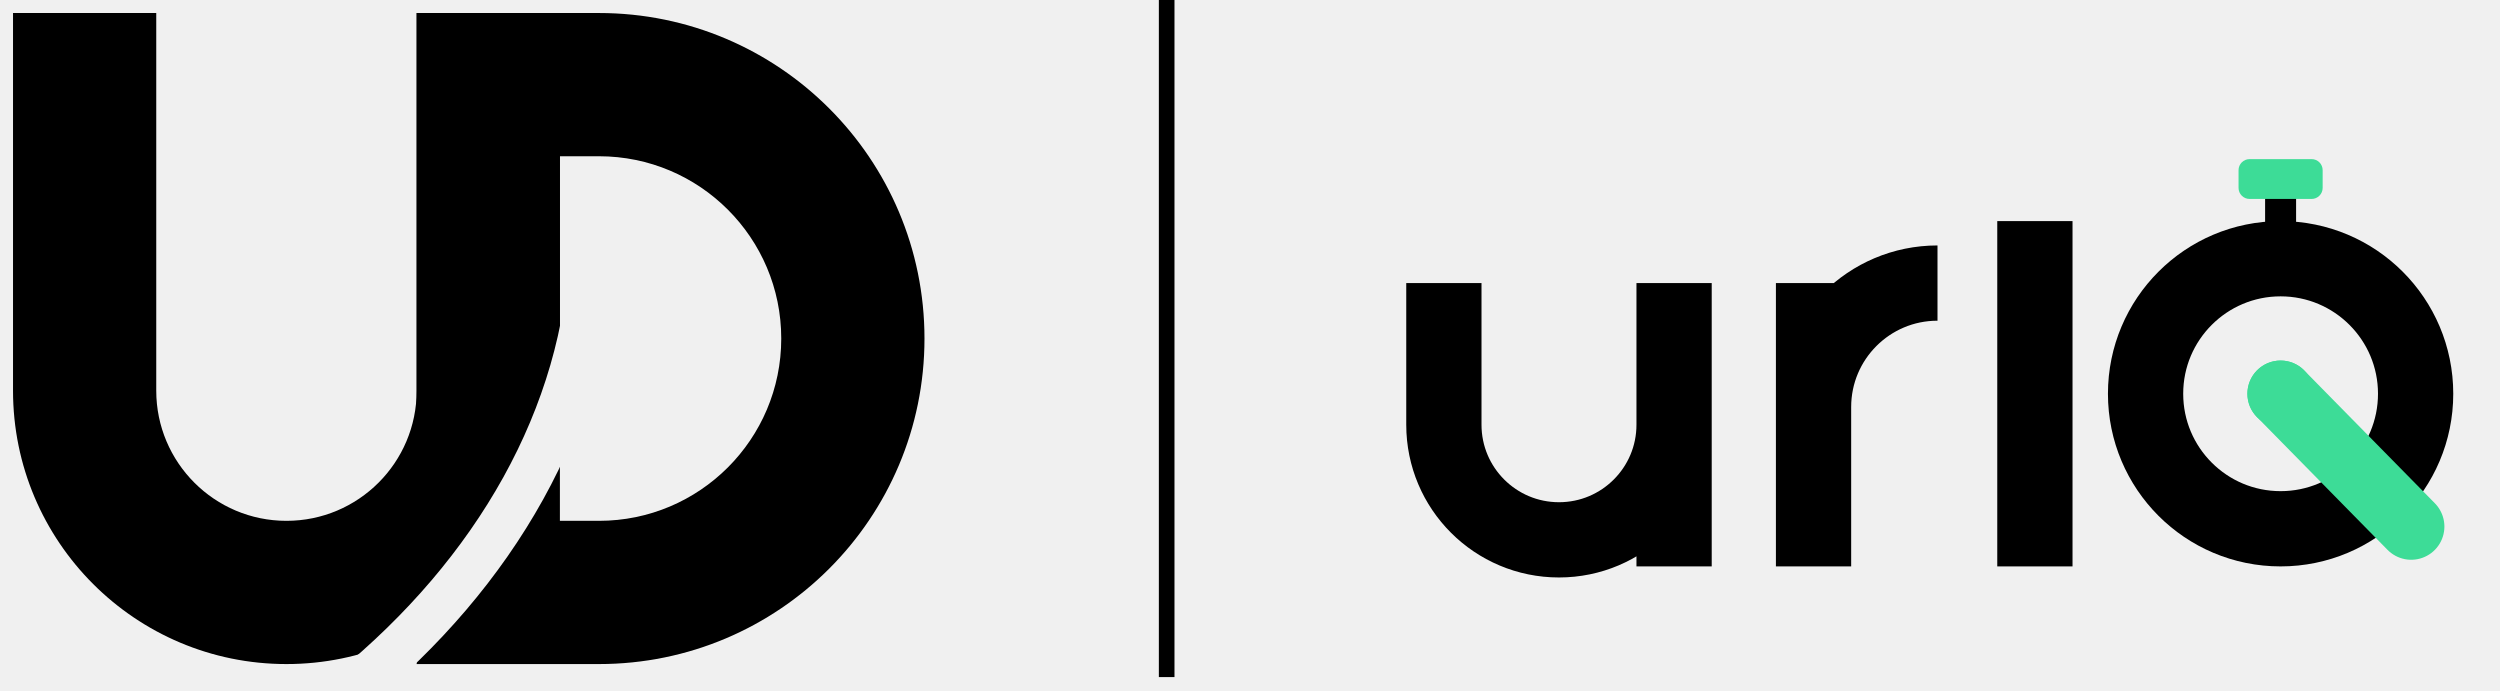
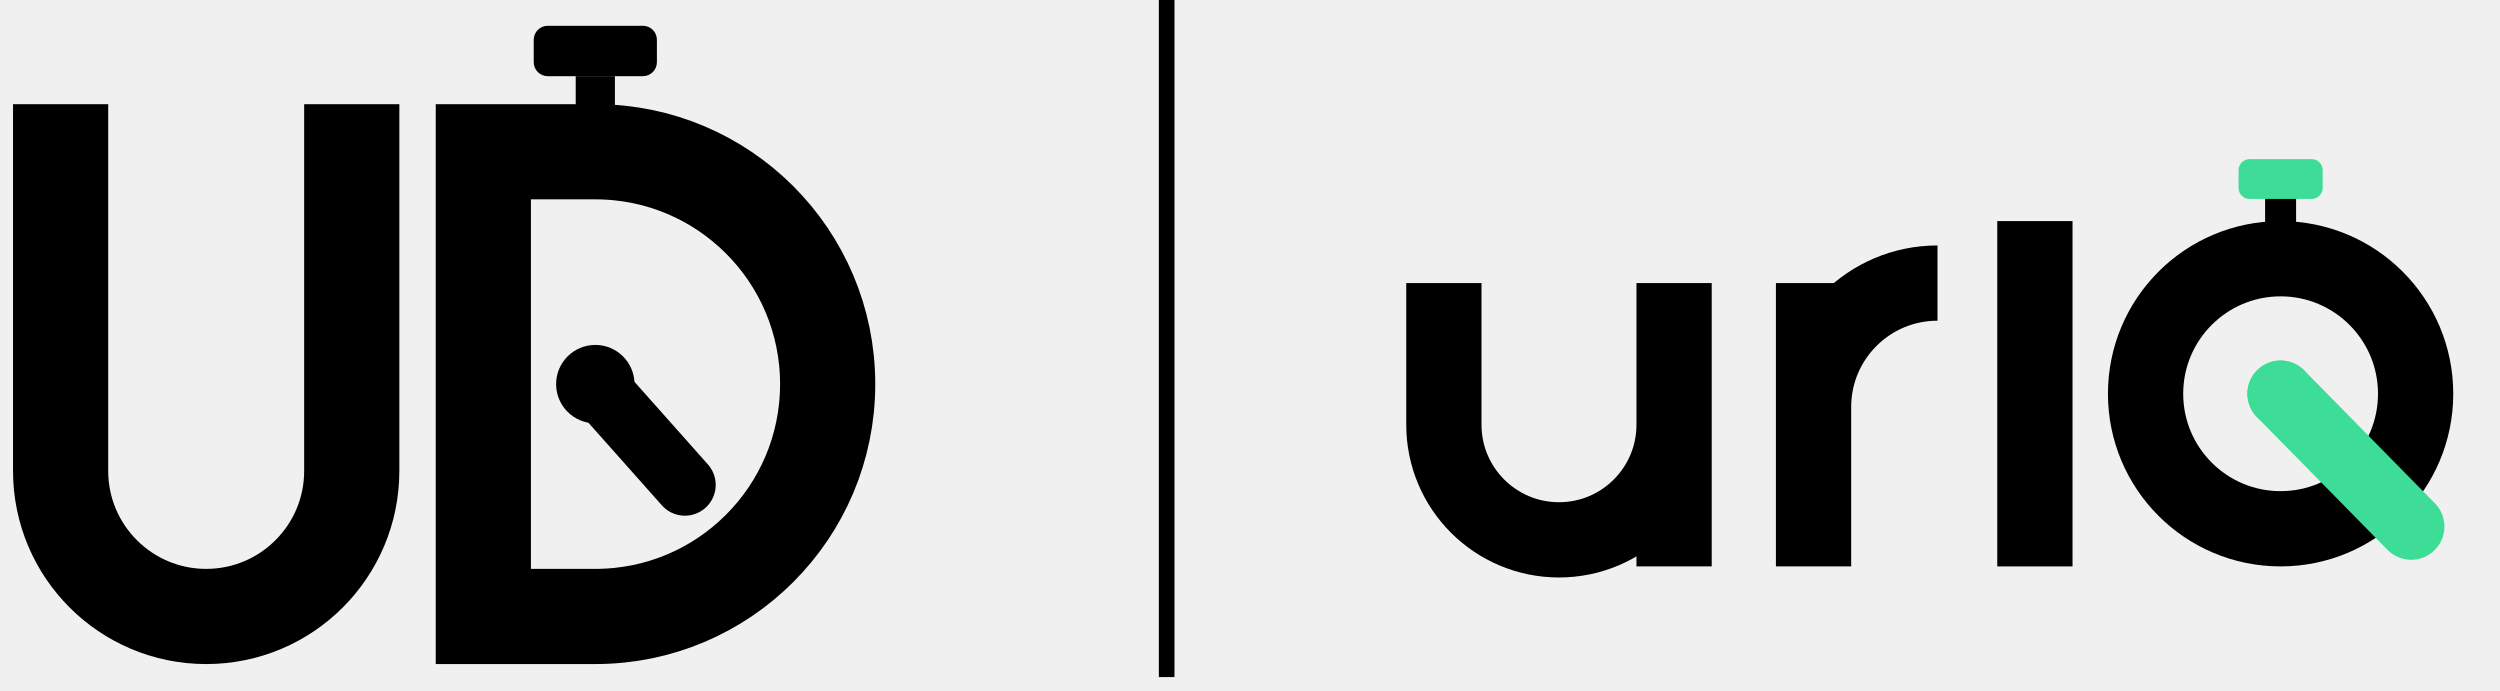
<svg xmlns="http://www.w3.org/2000/svg" viewBox="-2 -2 384 106" role="img" aria-label="urIQ">
-   <defs>
-     <mask id="hlight" maskUnits="userSpaceOnUse" x="-4" y="-4" width="150" height="110">
-       <rect x="-4" y="-4" width="150" height="110" fill="#fff" />
-       <path d="M89 36 C88 62 74 86 52 104" stroke="#000" stroke-width="7" fill="none" />
-     </mask>
-   </defs>
-   <g fill="#000" mask="url(#hlight)">
-     <path d="M0 0H22V58A20 20 0 0 0 62 58V0H84V58A42 42 0 0 1 0 58Z" />
-     <path d="M62 0H90A50 50 0 0 1 90 100H62ZM84 22V78H90A28 28 0 0 0 90 22Z" fill-rule="evenodd" />
+   <g transform="translate(0 14) scale(.86)">
+     <g fill="none" stroke="#000" stroke-width="17">
+       <path d="M8.5 0V65.5A26 26 0 0 0 60.5 65.5V0" />
+       <path d="M84 8.5H104A41.5 41.5 0 0 1 104 91.5H84Z" />
+     </g>
+     <g class="ud-crown">
+       <rect x="93" y="-14" width="22" height="9" rx="2.5" fill="#000" />
+       <path d="M104 -5V1" stroke="#000" stroke-width="7" />
+     </g>
+     <g class="ud-hand">
+       <g>
+         <path d="M104 50L120 68" stroke="#000" stroke-width="11" stroke-linecap="round" />
+       </g>
+     </g>
+     <circle cx="104" cy="50" r="7" fill="#000" />
  </g>
  <rect x="176" y="-2" width="2.4" height="104" fill="#000" />
  <g transform="translate(214 17) scale(.68)">
    <g fill="none" stroke="#000" stroke-width="17" stroke-linecap="butt">
      <path d="M8.5 36V68A26 26 0 0 0 60.5 68M60.5 36V100" />
      <path d="M92 36V100M92 64A28 28 0 0 1 120 36" />
      <path d="M142 22V100" />
      <circle cx="197.5" cy="61" r="30.5" />
      <path d="M197.5 16V24" stroke-width="7" />
    </g>
    <g fill="#3DDC97" stroke="#3DDC97">
      <rect x="188" y="8" width="19" height="9" rx="2.5" stroke="none" />
      <path d="M197.5 61L227 91" stroke-width="15" stroke-linecap="round" />
      <circle cx="197.5" cy="61" r="7.5" stroke="none" />
    </g>
  </g>
</svg>
